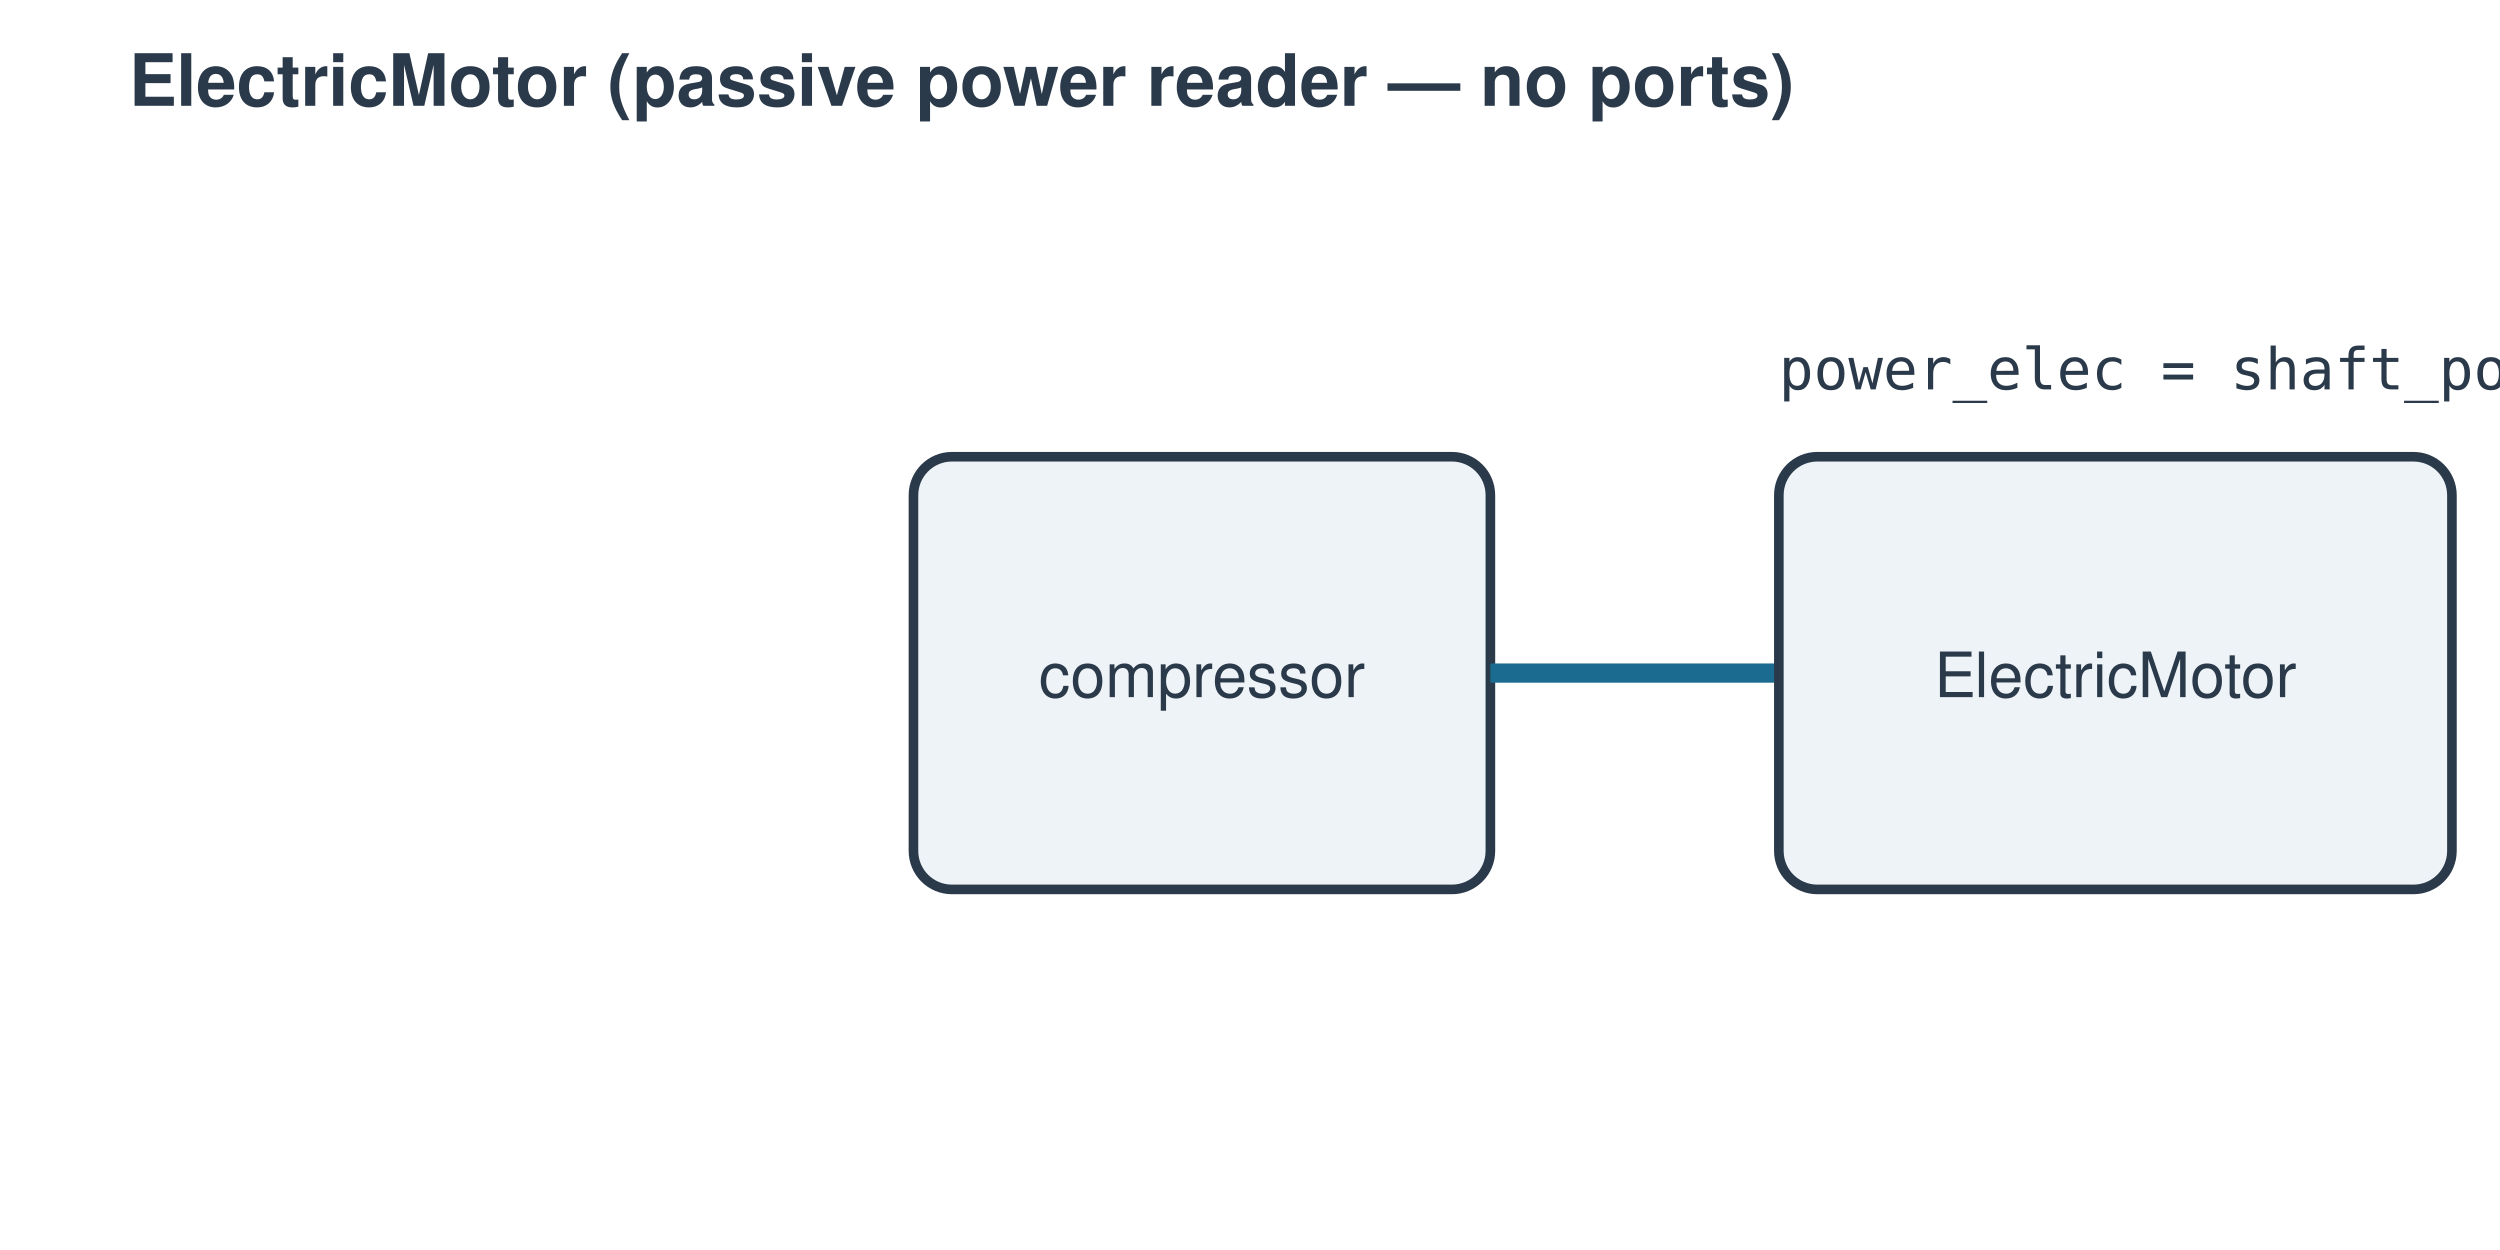
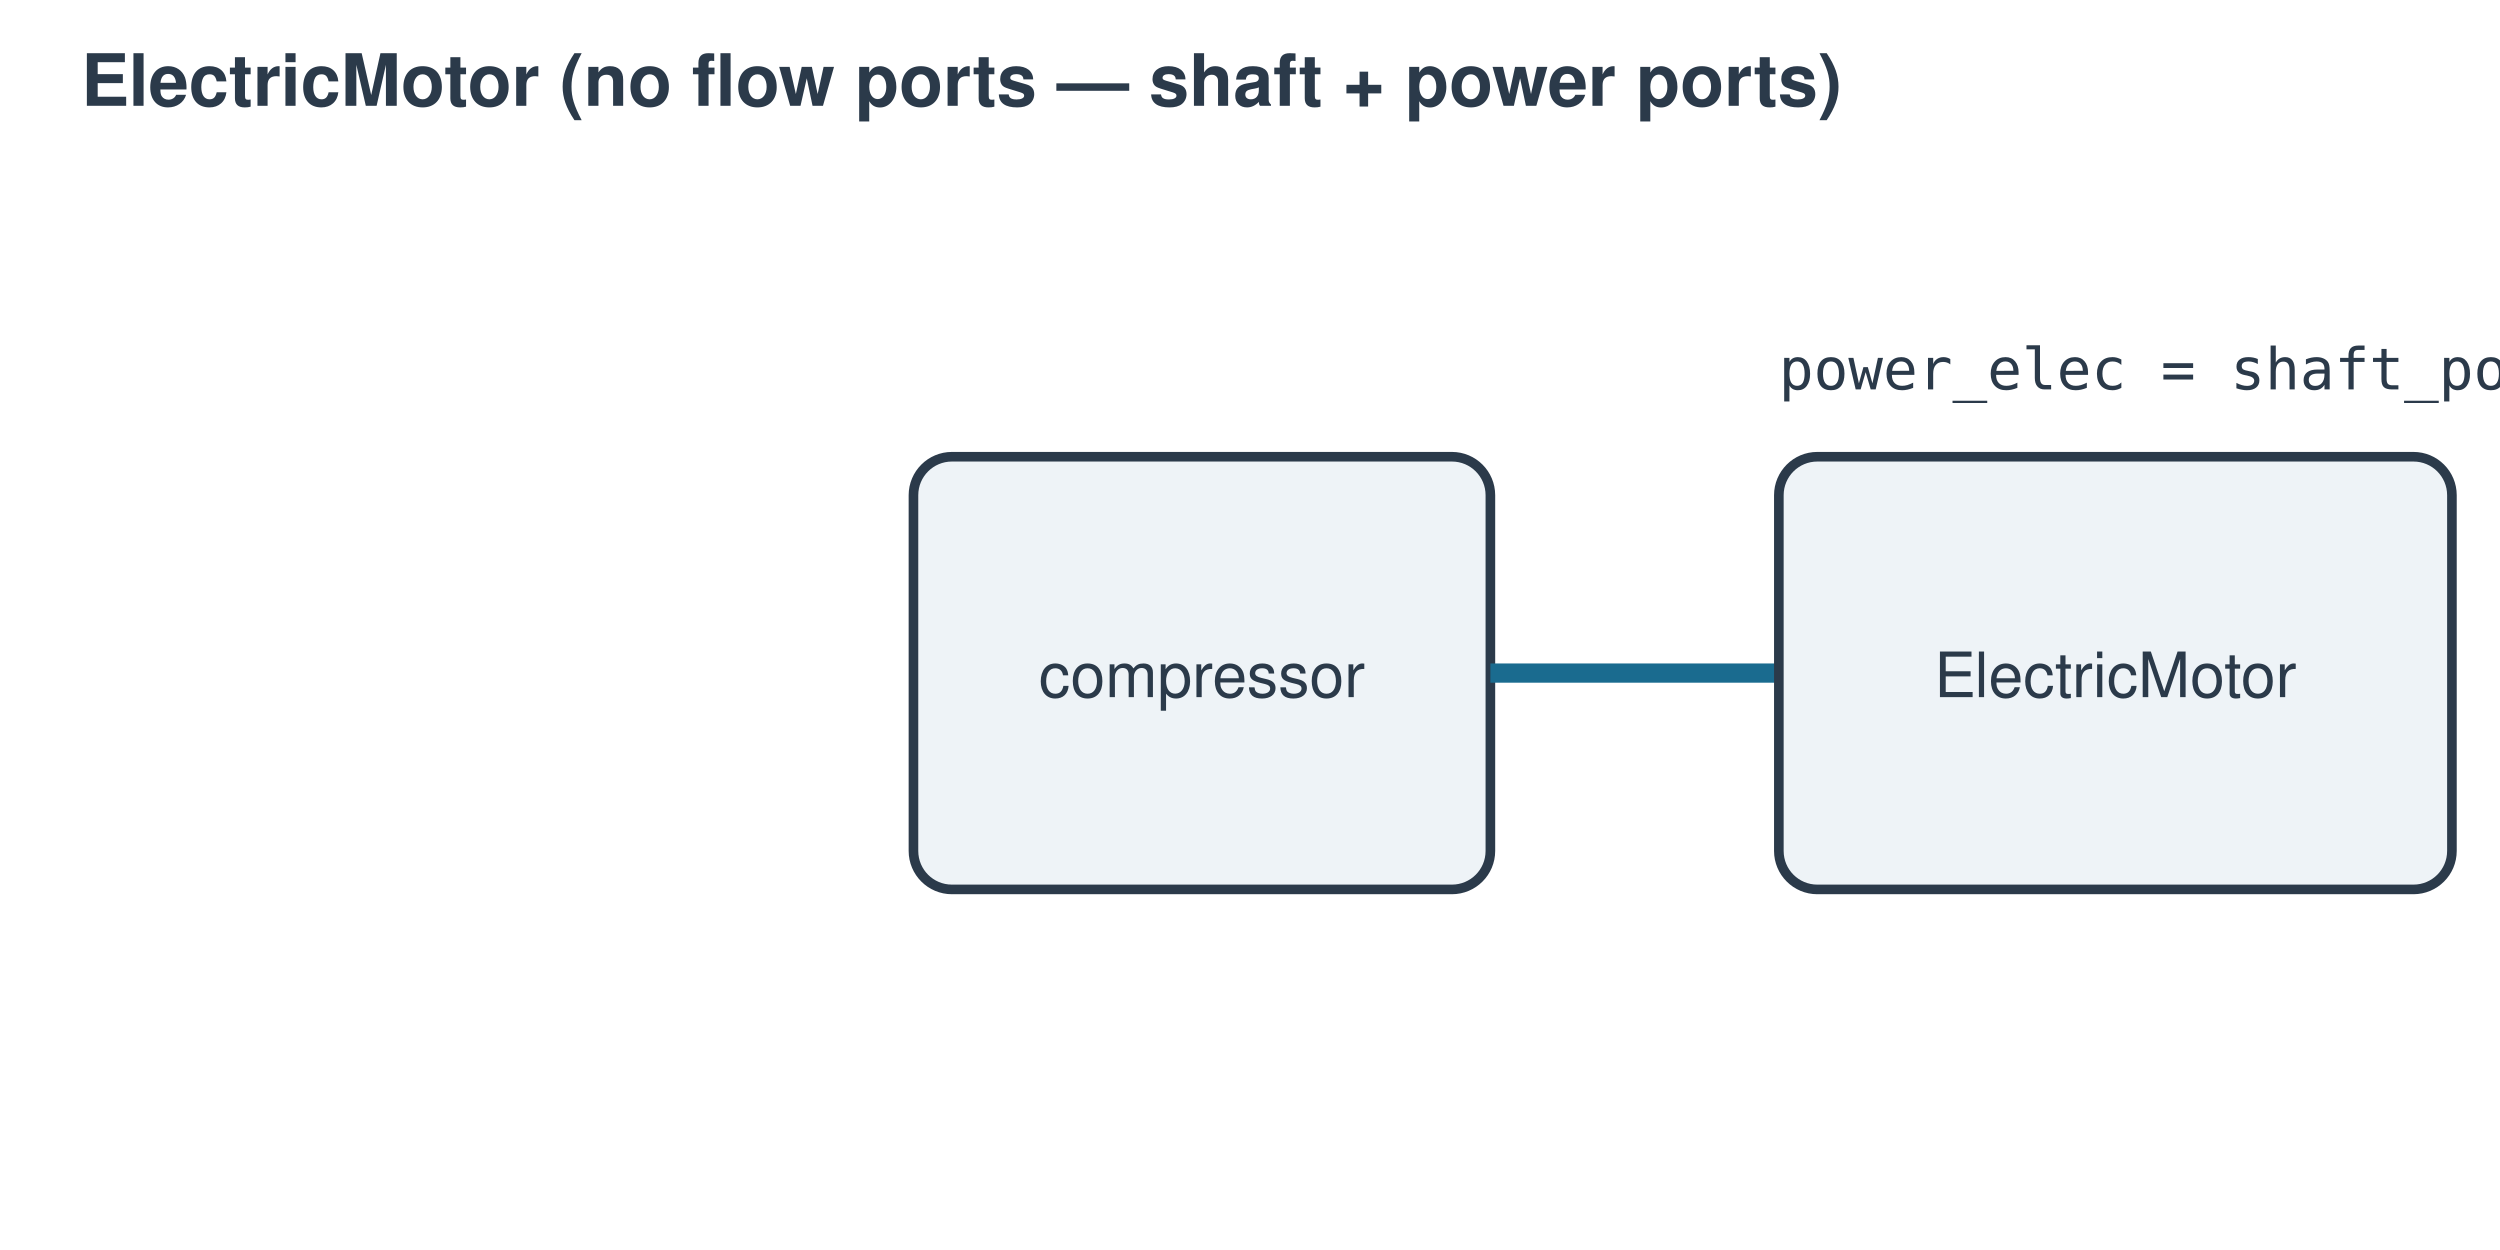
<svg xmlns="http://www.w3.org/2000/svg" viewBox="0 0 520 260">
  <defs>
    <marker id="arrow" viewBox="0 0 10 10" refX="9" refY="5" markerWidth="7" markerHeight="7" orient="auto-start-reverse">
      <path d="M0,0 L10,5 L0,10 z" fill="#2b3a4a" />
    </marker>
    <marker id="arrow-red" viewBox="0 0 10 10" refX="9" refY="5" markerWidth="7" markerHeight="7" orient="auto-start-reverse">
      <path d="M0,0 L10,5 L0,10 z" fill="#c0392b" />
    </marker>
    <marker id="arrow-blue" viewBox="0 0 10 10" refX="9" refY="5" markerWidth="7" markerHeight="7" orient="auto-start-reverse">
      <path d="M0,0 L10,5 L0,10 z" fill="#1a6b8f" />
    </marker>
  </defs>
  <style>
  .lbl { font-family:-apple-system,'Segoe UI',Helvetica,Arial,sans-serif; font-size:13px; fill:#2b3a4a; }
  .tag { font-family:Menlo,Consolas,monospace; font-size:12px; fill:#2b3a4a; }
  .title { font-family:-apple-system,'Segoe UI',Helvetica,Arial,sans-serif; font-size:15px; font-weight:600; fill:#2b3a4a; }
</style>
-   <text x="200.0" y="22" text-anchor="middle" class="title">ElectricMotor (passive power reader — no ports)</text>
+   <text x="200.0" y="22" text-anchor="middle" class="title">ElectricMotor (no flow ports — shaft + power ports)</text>
  <rect x="190.0" y="95.0" width="120" height="90" rx="8" fill="#eef3f7" stroke="#2b3a4a" stroke-width="2" />
  <text x="250.0" y="145.0" text-anchor="middle" class="lbl">compressor</text>
  <line x1="310.0" y1="140.0" x2="370.0" y2="140.0" stroke="#1a6b8f" stroke-width="4" />
  <rect x="370.0" y="95.0" width="140" height="90" rx="8" fill="#eef3f7" stroke="#2b3a4a" stroke-width="2" />
  <text x="440.0" y="145.0" text-anchor="middle" class="lbl">ElectricMotor</text>
  <text x="370.0" y="81.0" class="tag">power_elec = shaft_power / eta</text>
</svg>
